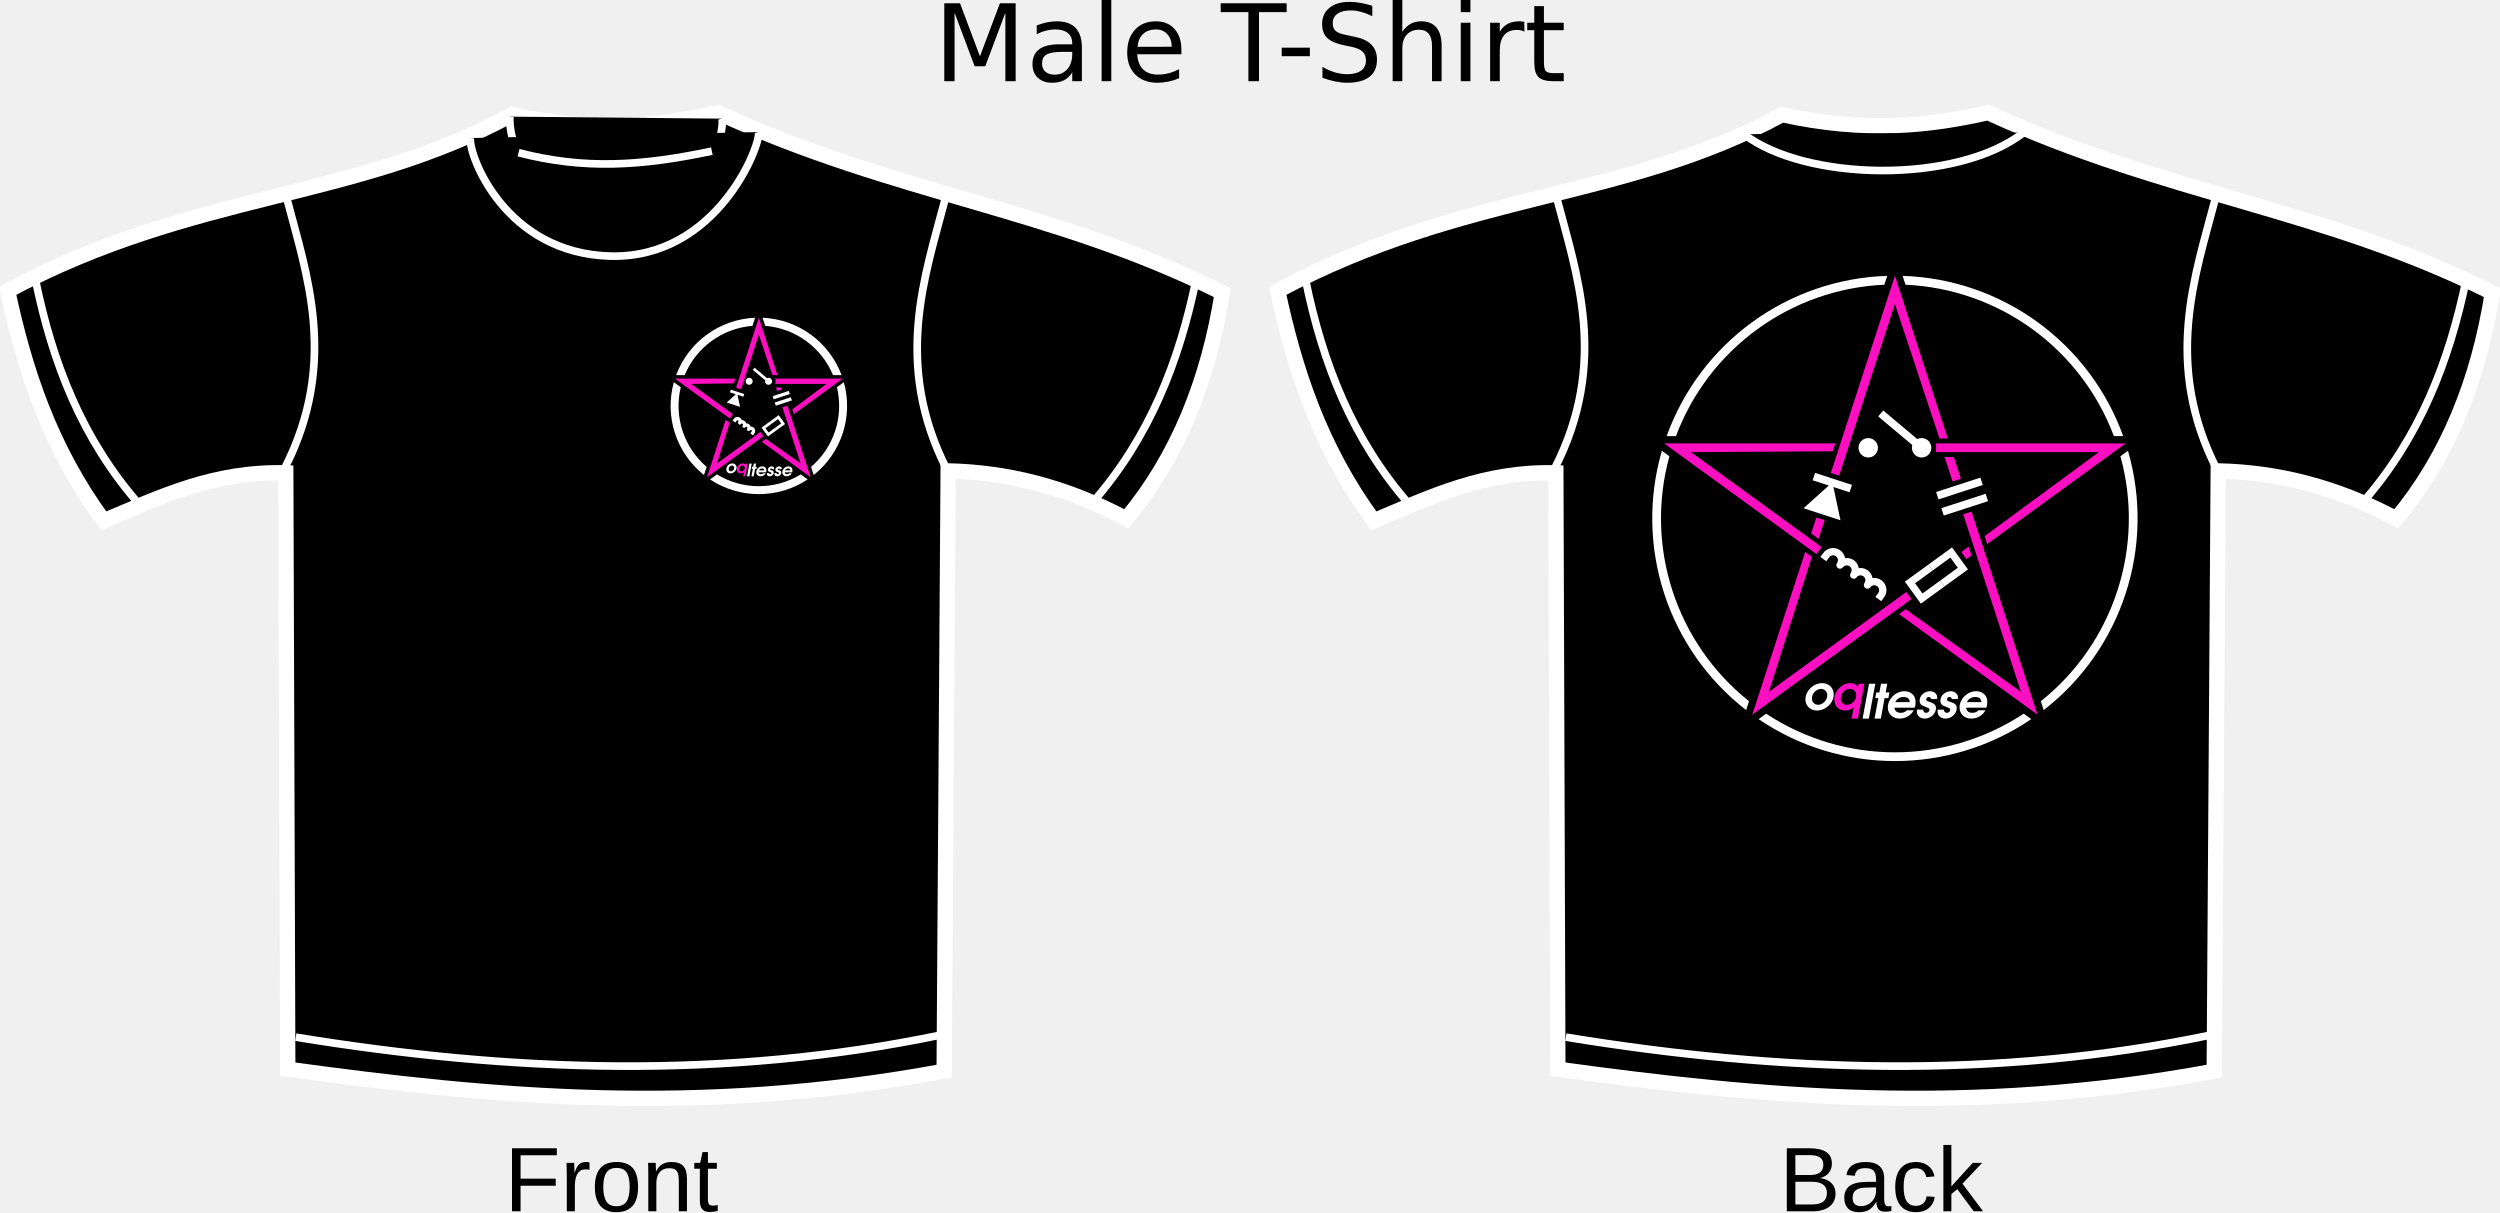
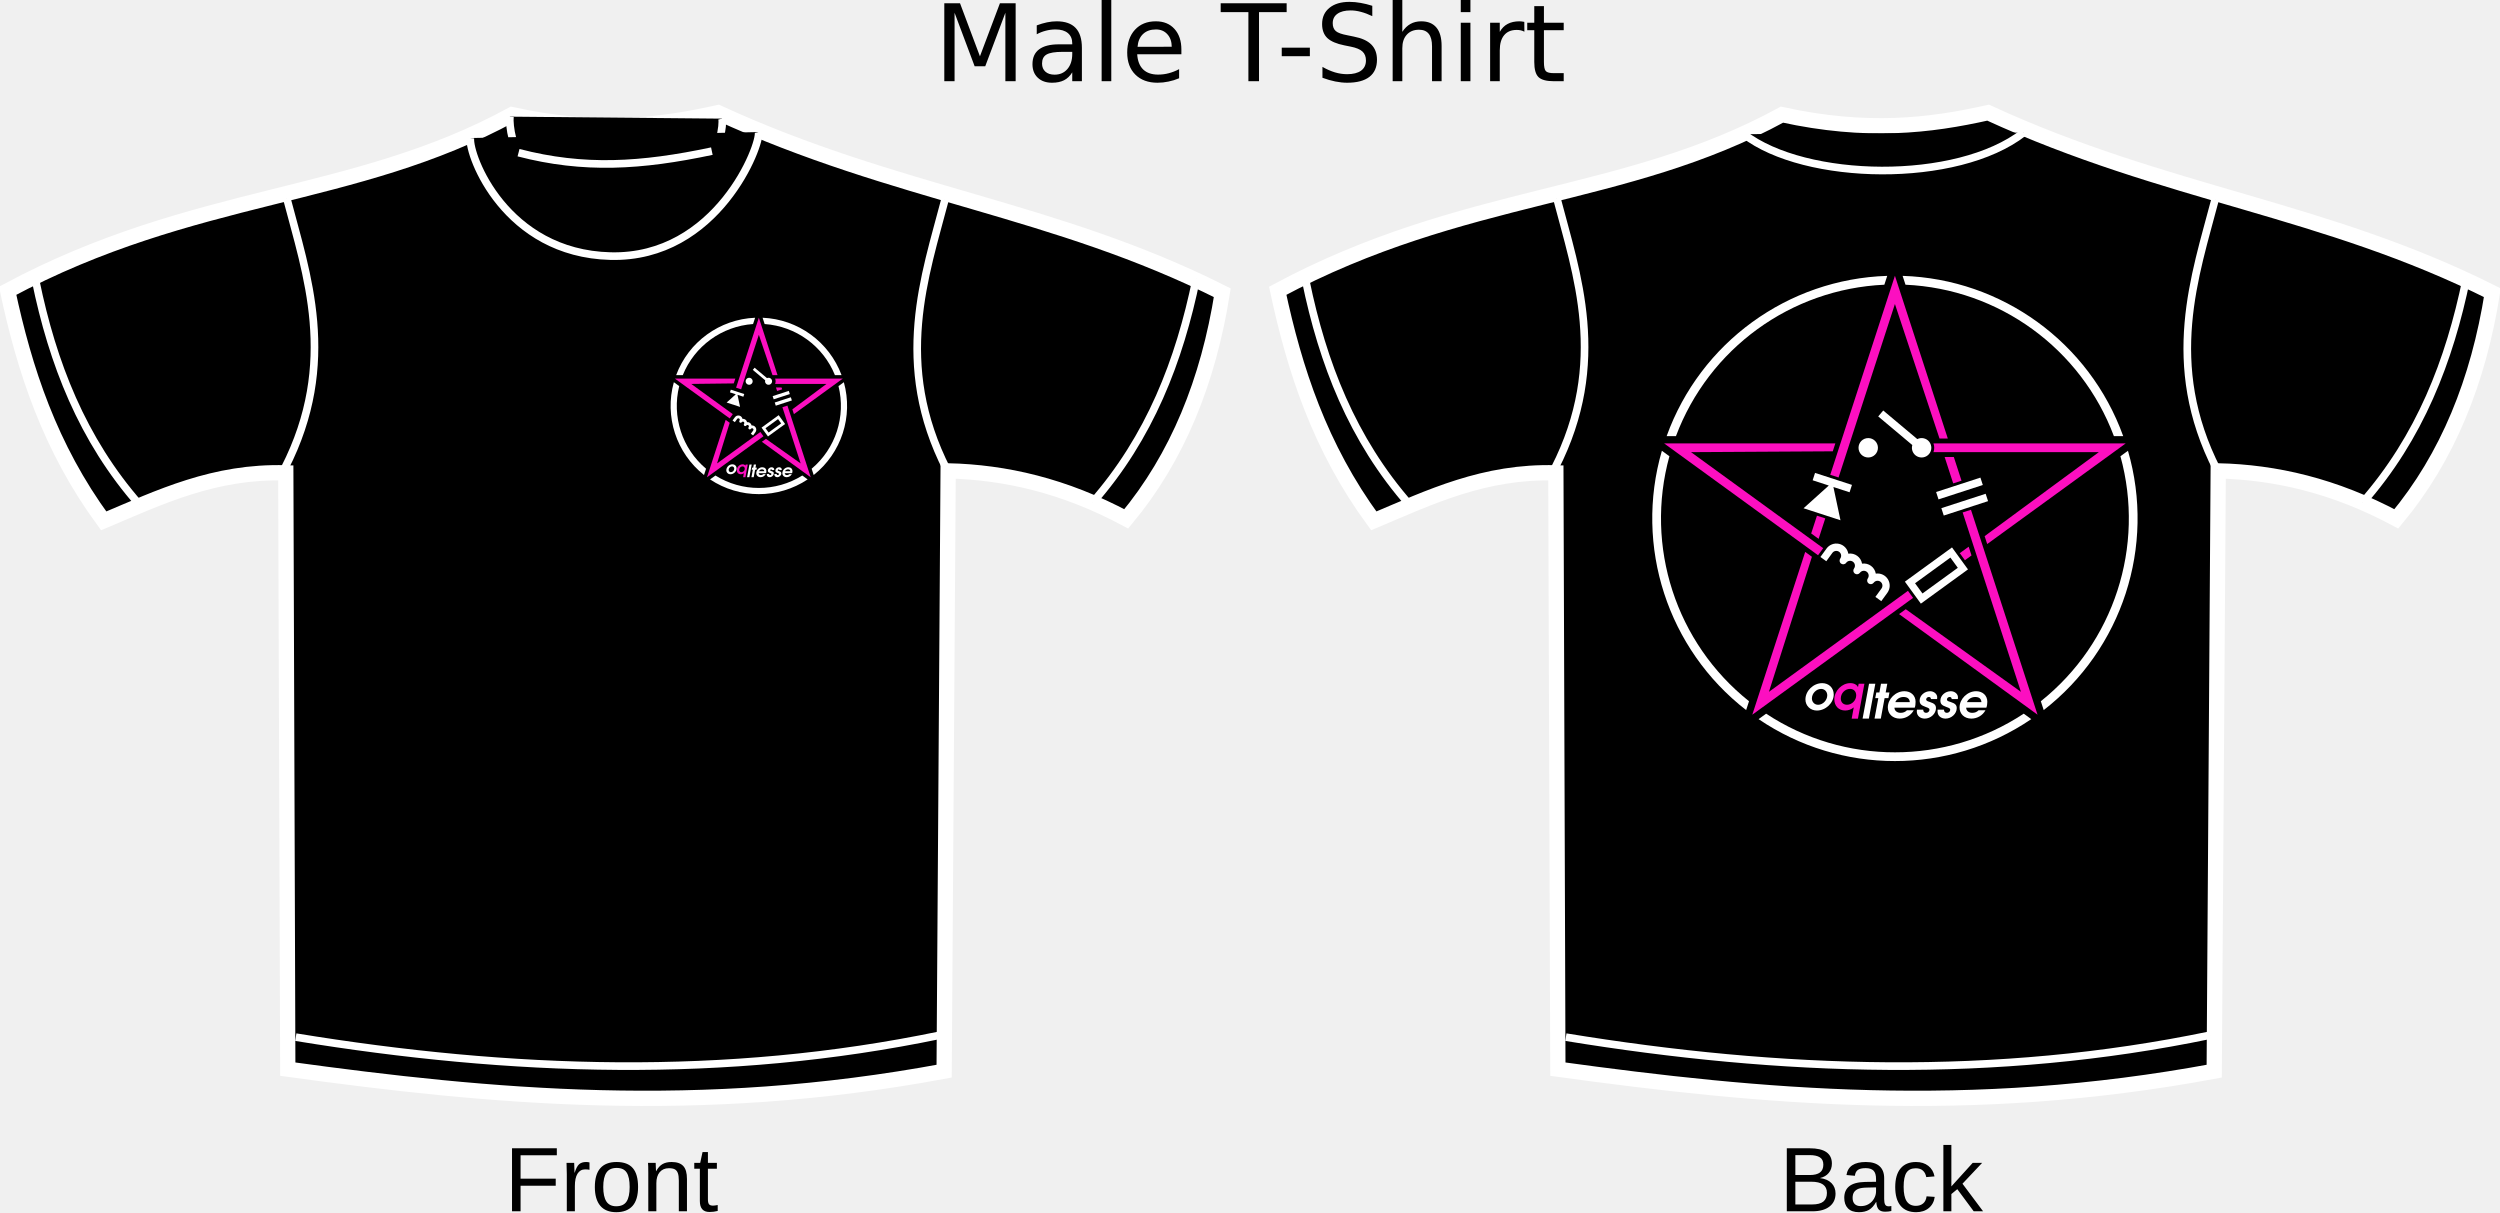
<svg xmlns="http://www.w3.org/2000/svg" width="566.646" height="274.754" id="svg2" version="1.0">
  <g id="layer1" transform="translate(-38.0448, 84.2837)">
    <g id="front" transform="matrix(1.73069, 0, 0, 1.73069, -77.2431, -1005.6)" style="stroke: rgb(255, 255, 255); fill: rgb(0, 255, 255); fill-opacity: 1;">
      <path id="path2427" d="M 67.614,570.417 C 92.082,557.317 112.97,558.643 133.655,547.355 C 144.752,549.786 153.012,548.814 160.648,547.093 C 184.077,557.88 204.677,559.609 226.69,570.679 C 224.86,582.239 220.831,592.227 214.11,600.293 C 205.957,595.923 198.242,594.187 190.786,594.004 L 190.262,672.624 C 158.141,678.607 130.915,676.022 104.303,672.362 L 104.041,594.266 C 94.671,593.993 87.541,597.456 80.193,600.555 C 73.126,590.92 69.824,580.747 67.614,570.417 z" style="fill: rgb(0, 0, 0); fill-rule: evenodd; stroke: rgb(255, 255, 255); stroke-width: 2; stroke-linecap: butt; stroke-linejoin: miter; stroke-miterlimit: 4; stroke-dasharray: none; stroke-opacity: 1; fill-opacity: 1;" />
      <path id="path3199" d="M 71.283,569.107 C 73.497,579.856 77.366,589.894 84.91,598.459" style="fill: rgb(0, 0, 0); fill-rule: evenodd; stroke: rgb(255, 255, 255); stroke-width: 1px; stroke-linecap: butt; stroke-linejoin: miter; stroke-opacity: 1; fill-opacity: 1;" />
      <path id="path3203" d="M 105.352,668.169 C 133.48,672.774 161.609,673.762 189.738,667.907" style="fill: rgb(0, 0, 0); fill-rule: evenodd; stroke: rgb(255, 255, 255); stroke-width: 1px; stroke-linecap: butt; stroke-linejoin: miter; stroke-opacity: 1; fill-opacity: 1;" />
      <path id="path3205" d="M 133.393,547.617 C 133.165,549.942 135.085,560.35 147.283,560.983 C 159.219,561.602 161.558,549.447 161.172,547.879" style="fill: rgb(0, 0, 0); fill-rule: evenodd; stroke: rgb(255, 255, 255); stroke-width: 1px; stroke-linecap: butt; stroke-linejoin: miter; stroke-opacity: 1; fill-opacity: 1;" />
      <path style="fill: rgb(0, 0, 0); fill-rule: evenodd; stroke: rgb(255, 255, 255); stroke-width: 1px; stroke-linecap: butt; stroke-linejoin: miter; stroke-opacity: 1; fill-opacity: 1;" d="M 128.212,550.419 C 127.984,552.743 132.786,565.53 146.557,565.881 C 160.589,566.238 166.335,551.2 165.95,549.632" id="path3207" />
      <path id="path3209" d="M 134.523,552.335 C 143.061,554.568 150.605,554.089 159.841,552.133" style="fill: rgb(0, 0, 0); fill-rule: evenodd; stroke: rgb(255, 255, 255); stroke-width: 1px; stroke-linecap: butt; stroke-linejoin: miter; stroke-opacity: 1; fill-opacity: 1;" />
      <path id="path3213" d="M 104.162,558.281 C 106.738,568.166 111,579.77 103.9,593.66" style="fill: rgb(0, 0, 0); fill-rule: evenodd; stroke: rgb(255, 255, 255); stroke-width: 1px; stroke-linecap: butt; stroke-linejoin: miter; stroke-opacity: 1; fill-opacity: 1;" />
      <path style="fill: rgb(0, 0, 0); fill-rule: evenodd; stroke: rgb(255, 255, 255); stroke-width: 1px; stroke-linecap: butt; stroke-linejoin: miter; stroke-opacity: 1; fill-opacity: 1;" d="M 190.375,558.483 C 187.799,568.368 183.537,579.972 190.637,593.862" id="path3215" />
      <path style="fill: rgb(0, 0, 0); fill-rule: evenodd; stroke: rgb(255, 255, 255); stroke-width: 1px; stroke-linecap: butt; stroke-linejoin: miter; stroke-opacity: 1; fill-opacity: 1;" d="M 223.283,568.845 C 221.068,579.593 217.199,589.632 209.655,598.197" id="path3217" />
    </g>
    <g transform="matrix(1.73069, 0, 0, 1.73069, 210.631, -1005.6)" id="back" style="stroke: rgb(255, 255, 255); fill: rgb(0, 0, 0); fill-opacity: 1;">
      <path style="fill: rgb(0, 0, 0); fill-rule: evenodd; stroke: rgb(255, 255, 255); stroke-width: 2; stroke-linecap: butt; stroke-linejoin: miter; stroke-miterlimit: 4; stroke-dasharray: none; stroke-opacity: 1; fill-opacity: 1;" d="M 67.614,570.417 C 92.082,557.317 112.97,558.643 133.655,547.355 C 144.752,549.786 153.012,548.814 160.648,547.093 C 184.077,557.88 204.677,559.609 226.69,570.679 C 224.86,582.239 220.831,592.227 214.11,600.293 C 205.957,595.923 198.242,594.187 190.786,594.004 L 190.262,672.624 C 158.141,678.607 130.915,676.022 104.303,672.362 L 104.041,594.266 C 94.671,593.993 87.541,597.456 80.193,600.555 C 73.126,590.92 69.824,580.747 67.614,570.417 z" id="path3274" />
      <path style="fill: rgb(0, 0, 0); fill-rule: evenodd; stroke: rgb(255, 255, 255); stroke-width: 1px; stroke-linecap: butt; stroke-linejoin: miter; stroke-opacity: 1; fill-opacity: 1;" d="M 71.283,569.107 C 73.497,579.856 77.366,589.894 84.91,598.459" id="path3276" />
      <path style="fill: rgb(0, 0, 0); fill-rule: evenodd; stroke: rgb(255, 255, 255); stroke-width: 1px; stroke-linecap: butt; stroke-linejoin: miter; stroke-opacity: 1; fill-opacity: 1;" d="M 105.352,668.169 C 133.48,672.774 161.609,673.762 189.738,667.907" id="path3278" />
      <path style="fill: rgb(0, 0, 0); fill-rule: evenodd; stroke: rgb(255, 255, 255); stroke-width: 1px; stroke-linecap: butt; stroke-linejoin: miter; stroke-opacity: 1; fill-opacity: 1;" d="M 128.669,549.912 C 136.677,556.104 156.577,556.488 165.291,549.711" id="path3284" />
      <path style="fill: rgb(0, 0, 0); fill-rule: evenodd; stroke: rgb(255, 255, 255); stroke-width: 1px; stroke-linecap: butt; stroke-linejoin: miter; stroke-opacity: 1; fill-opacity: 1;" d="M 104.162,558.281 C 106.738,568.166 111,579.77 103.9,593.66" id="path3286" />
      <path id="path3288" d="M 190.375,558.483 C 187.799,568.368 183.537,579.972 190.637,593.862" style="fill: rgb(0, 0, 0); fill-rule: evenodd; stroke: rgb(255, 255, 255); stroke-width: 1px; stroke-linecap: butt; stroke-linejoin: miter; stroke-opacity: 1; fill-opacity: 1;" />
      <path id="path3290" d="M 223.283,568.845 C 221.068,579.593 217.199,589.632 209.655,598.197" style="fill: rgb(0, 0, 0); fill-rule: evenodd; stroke: rgb(255, 255, 255); stroke-width: 1px; stroke-linecap: butt; stroke-linejoin: miter; stroke-opacity: 1; fill-opacity: 1;" />
    </g>
    <text xml:space="preserve" style="font-size: 24.23px; font-style: normal; font-weight: normal; fill: rgb(0, 0, 0); fill-opacity: 1; stroke: none; stroke-width: 1px; stroke-linecap: butt; stroke-linejoin: miter; stroke-opacity: 1; font-family: Bitstream Vera Sans;" x="249.702" y="-65.875" id="text3455">
      <tspan id="tspan3457" x="249.702" y="-65.875">Male T-Shirt</tspan>
    </text>
    <text xml:space="preserve" style="font-size: 20.768px; font-style: normal; font-variant: normal; font-weight: normal; font-stretch: normal; fill: rgb(0, 0, 0); fill-opacity: 1; stroke: none; stroke-width: 1px; stroke-linecap: butt; stroke-linejoin: miter; stroke-opacity: 1; font-family: Liberation Sans;" x="152.393" y="190.267" id="text3463">
      <tspan id="tspan3465" x="152.393" y="190.267">Front</tspan>
    </text>
    <text id="text3467" y="190.267" x="441.337" style="font-size: 20.768px; font-style: normal; font-variant: normal; font-weight: normal; font-stretch: normal; fill: rgb(0, 0, 0); fill-opacity: 1; stroke: none; stroke-width: 1px; stroke-linecap: butt; stroke-linejoin: miter; stroke-opacity: 1; font-family: Liberation Sans;" xml:space="preserve">
      <tspan y="190.267" x="441.337" id="tspan3469">Back</tspan>
    </text>
  </g>
  <style type="text/css"> 
 .symbol {stroke-width:0; fill:#fff} .outer {stroke-width:0; fill:#fff;} .main {fill:#000} .char {fill:#fff} .pentacle, .q {stroke-width:0; fill:#fc0fc0;} 
 
</style>
  <g transform="translate(152, 72) scale(0.4)" class="main">
-     <path d=" M 53.612 4.644  L 52.117 0.045  A 50,50 0 0,1 96.856,32.549  L 92.02 32.549  A 45.5,45.5 0 0,0 53.612,4.644 " class="outer" />
-     <path d=" M 94.253 39.419  L 98.165 36.577  A 50,50 0 0,1 81.076,89.17  L 79.582 84.571  A 45.5,45.5 0 0,0 94.253,39.419 " class="outer" />
-     <path d=" M 73.738 88.817  L 77.65 91.659  A 50,50 0 0,1 22.35,91.659  L 26.262 88.817  A 45.5,45.5 0 0,0 73.738,88.817 " class="outer" />
-     <path d=" M 20.418 84.571  L 18.924 89.17  A 50,50 0 0,1 1.835,36.577  L 5.747 39.419  A 45.5,45.5 0 0,0 20.418,84.571 " class="outer" />
-     <path d=" M 7.98 32.549  L 3.144 32.549  A 50,50 0 0,1 47.883,0.045  L 46.388 4.644  A 45.5,45.5 0 0,0 7.98,32.549 " class="outer" />
-     <path d="M 97.553 34.549  L 59.208 34.549  A 4,4 0 0,1 59.208 37.549  L 88.32 37.549  L 68.983 51.952  L 69.865 54.666 " class="pentacle" />
-     <path d="M 79.389 90.451  L 66.193 49.838  L 63.34 50.765  L 73.683 82.597  L 54.01 68.657  L 51.701 70.334 " class="pentacle" />
-     <path d="M 63.196 40.613  L 62.85 39.549  L 59.696 39.549  L 60.343 41.54  z" class="pentacle" />
-     <path d="M 20.611 90.451  L 52.61 67.202  L 50.846 64.775  L 26.317 82.597  L 33.495 59.579  L 31.187 57.902 " class="pentacle" />
-     <path d="M 2.447 34.549  L 33.516 57.122  L 35.279 54.695  L 11.68 37.549  L 35.79 37.263  L 36.671 34.549 " class="pentacle" />
-     <path d="M 50 0  L 37.107 39.68  L 39.96 40.607  L 50 9.708  L 57.723 32.549  L 60.576 32.549 " class="pentacle" />
-     <path d="M 35.878 57.273  A 2.5,2.5 0 0,1 40.308,58.066  A 2.5,2.5 0 0,1 42.816,59.888  A 2.5,2.5 0 0,1 45.324,61.71  A 2.5,2.5 0 0,1 47.447,65.678  L 46.703 66.703  L 45.166 65.586  L 45.91 64.561  A 0.6,0.6 0 1,0 44.939,63.856  A 0.95,0.95 0 0,1 43.402,62.739  A 0.6,0.6 0 0,0 42.431,62.034  A 0.95,0.95 0 0,1 40.894,60.917  A 0.6,0.6 0 0,0 39.923,60.212  A 0.95,0.95 0 0,1 38.386,59.095  A 0.6,0.6 0 0,0 37.415,58.389  L 36.671 59.414  L 35.134 58.297  L 35.878 57.273 " class="symbol coil" />
-     <path d="M 56.378 58.779 L 51.524 62.305 L 55.168 67.321 L 60.022 63.794 L 59.082 62.5 L 55.522 65.086 L 53.759 62.659 L 57.318 60.073  z" class="symbol resistor" />
-     <path d="M 56.378 58.779 L 61.232 55.252 L 64.876 60.268 L 60.022 63.794 L 59.082 62.5 L 62.641 59.914 L 60.878 57.487 L 57.318 60.073  z" class="symbol resistor" />
-     <path d=" M 58.997 48.076  L 59.584 49.883  L 68.714 46.916  L 68.127 45.109  z" class="symbol capacitor" />
-     <path d=" M 58.409 46.269  L 57.822 44.462  L 66.952 41.495  L 67.54 43.302  z" class="symbol capacitor" />
+     <path d=" M 53.278 3.616  L 52.117 0.045  A 50,50 0 0,1 96.856,32.549  L 93.101 32.549  A 46.5,46.5 0 0,0 53.278,3.616  z M 95.127 38.784  L 98.165 36.577  A 50,50 0 0,1 81.076,89.17  L 79.916 85.599  A 46.5,46.5 0 0,0 95.127,38.784  z M 74.612 89.452  L 77.65 91.659  A 50,50 0 0,1 22.35,91.659  L 25.388 89.452  A 46.5,46.5 0 0,0 74.612,89.452  z M 20.084 85.599  L 18.924 89.17  A 50,50 0 0,1 1.835,36.577  L 4.873 38.784  A 46.5,46.5 0 0,0 20.084,85.599  z M 6.899 32.549  L 3.144 32.549  A 50,50 0 0,1 47.883,0.045  L 46.722 3.616  A 46.5,46.5 0 0,0 6.899,32.549  z " class="outer" />
+     <path d=" M 97.553 34.549  L 59.208 34.549  A 4,4 0 0,1 59.208 37.549  L 88.32 37.549  L 68.983 51.952  L 69.865 54.666  z M 79.389 90.451  L 66.193 49.838  L 63.34 50.765  L 73.683 82.597  L 54.01 68.657  L 51.701 70.334  z M 63.196 40.613  L 62.85 39.549  L 59.696 39.549  L 60.343 41.54  z M 20.611 90.451  L 52.61 67.202  L 50.846 64.775  L 26.317 82.597  L 33.495 59.579  L 31.187 57.902  z M 2.447 34.549  L 33.475 57.092  L 35.239 54.665  L 11.68 37.549  L 35.79 37.263  L 36.671 34.549  z M 50 0  L 37.107 39.68  L 39.96 40.607  L 50 9.708  L 57.723 32.549  L 60.576 32.549  z " class="pentacle" />
+     <path d="M 36.437 56.419  A 2.4,2.4 0 0,1 40.724,57.323  A 2.4,2.4 0 0,1 43.313,59.204  A 2.4,2.4 0 0,1 45.902,61.085  A 2.4,2.4 0 0,1 48.087,64.883  L 46.743 66.732  L 45.449 65.792  L 46.792 63.942  A 0.8,0.8 0 1,0 45.498,63.002  A 0.8,0.8 0 0,1 44.203,62.062  A 0.8,0.8 0 0,0 42.909,61.121  A 0.8,0.8 0 0,1 41.615,60.181  A 0.8,0.8 0 0,0 40.32,59.24  A 0.8,0.8 0 0,1 39.026,58.3  A 0.8,0.8 0 0,0 37.731,57.359  L 36.388 59.208  L 35.093 58.268  L 36.437 56.419 " class="symbol coil" />
+     <path d=" M 56.378 58.779 L 51.524 62.305 L 55.168 67.321 L 60.022 63.794 L 59.082 62.5 L 55.522 65.086 L 53.759 62.659 L 57.318 60.073  z M 56.378 58.779 L 61.232 55.252 L 64.876 60.268 L 60.022 63.794 L 59.082 62.5 L 62.641 59.914 L 60.878 57.487 L 57.318 60.073  z" class="symbol resistor" />
+     <path d=" M 58.997 48.076  L 59.584 49.883  L 68.714 46.916  L 68.127 45.109  z M 58.409 46.269  L 57.822 44.462  L 66.952 41.495  L 67.54 43.302  z" class="symbol capacitor" />
    <path d=" M 39.352 50.569  L 37.897 43.722  L 41.226 44.803  L 41.72 43.281  L 34.112 40.809  L 33.617 42.331  L 36.946 43.413  L 31.744 48.096  z" class="symbol diode" />
-     <path d=" M 42.5 36.049  A 2,2 0 0,0 46.5,36.049  A 2,2 0 1,0 42.5,36.049  z" class="symbol switch" />
-     <path d=" M 46.559 29.591  L 53.582 35.484  A 2,2 0 1,0 54.61,34.258  L 47.588 28.366  z" class="symbol switch" />
-     <path class="char o" d=" M 35.015,82.596 C 33.186,82.596 31.56,84.183 31.56,85.964 C 31.56,87.258 32.582,88.241 33.916,88.241 C 35.745,88.241 37.39,86.674 37.39,84.932 C 37.39,83.579 36.397,82.596 35.015,82.596 M 34.792,83.784 C 35.521,83.784 36.057,84.348 36.057,85.107 C 36.057,86.11 35.152,87.054 34.178,87.054 C 33.439,87.054 32.894,86.499 32.894,85.74 C 32.894,84.718 33.799,83.784 34.792,83.784" />
-     <path class="char q" d=" M 42.527,82.717 L 42.391,83.408 C 42.264,83.155 42.177,83.058 41.963,82.912 C 41.632,82.698 41.272,82.591 40.814,82.591 C 39.072,82.591 37.515,84.177 37.515,85.939 C 37.515,87.301 38.42,88.235 39.744,88.235 C 40.405,88.235 41.048,88.002 41.515,87.593 L 41.087,89.909 L 42.381,89.909 L 43.714,82.717 L 42.527,82.717 M 40.756,83.778 C 41.515,83.778 42.021,84.313 42.021,85.121 C 42.021,86.143 41.135,87.048 40.133,87.048 C 39.345,87.048 38.848,86.542 38.848,85.744 C 38.848,84.673 39.724,83.778 40.756,83.778" />
-     <path class="char l" d=" M 43.336,89.906 L 44.63,89.906 L 45.963,82.714 L 44.669,82.714 L 43.336,89.906" />
-     <path class="char t" d=" M 45.799,89.903 L 47.093,89.903 L 47.872,85.689 L 48.651,85.689 L 48.874,84.511 L 48.096,84.511 L 48.427,82.711 L 47.132,82.711 L 46.801,84.511 L 46.169,84.511 L 45.945,85.689 L 46.578,85.689 L 45.799,89.903" />
-     <path class="char esse" d=" M 51.953,84.258 C 50.155,84.258 48.536,85.84 48.536,87.599 C 48.536,88.95 49.553,89.903 50.992,89.903 C 52.207,89.903 53.294,89.251 53.877,88.182 L 52.485,88.182 C 52.116,88.551 51.713,88.713 51.169,88.713 C 50.43,88.713 49.903,88.272 49.903,87.65 L 54.08,87.65 C 54.206,87.349 54.257,86.902 54.257,86.435 C 54.257,85.152 53.305,84.258 51.953,84.258 z M 57.244,84.258 C 56.087,84.258 55.092,85.151 55.092,86.182 C 55.092,86.862 55.39,87.168 56.333,87.498 C 56.994,87.731 57.117,87.828 57.117,88.08 C 57.117,88.42 56.803,88.713 56.434,88.713 C 56.055,88.713 55.836,88.483 55.826,88.055 L 54.535,88.055 C 54.526,88.201 54.51,88.328 54.51,88.435 C 54.51,89.3 55.183,89.903 56.155,89.903 C 57.37,89.903 58.459,88.888 58.459,87.751 C 58.459,87.11 58.142,86.787 57.218,86.486 C 56.732,86.33 56.753,86.326 56.636,86.258 C 56.52,86.19 56.434,86.086 56.434,85.979 C 56.434,85.697 56.689,85.448 56.991,85.448 C 57.263,85.448 57.411,85.596 57.421,85.878 L 58.687,85.878 C 58.706,85.732 58.712,85.596 58.712,85.498 C 58.712,84.828 58.041,84.258 57.244,84.258 z M 61.522,84.258 C 60.365,84.258 59.37,85.151 59.37,86.182 C 59.37,86.862 59.642,87.168 60.585,87.498 C 61.246,87.731 61.395,87.828 61.395,88.08 C 61.395,88.42 61.081,88.713 60.712,88.713 C 60.333,88.713 60.114,88.483 60.104,88.055 L 58.788,88.055 C 58.778,88.201 58.788,88.328 58.788,88.435 C 58.788,89.3 59.461,89.903 60.433,89.903 C 61.648,89.903 62.737,88.888 62.737,87.751 C 62.737,87.11 62.42,86.787 61.496,86.486 C 61.01,86.33 61.005,86.326 60.889,86.258 C 60.772,86.19 60.712,86.086 60.712,85.979 C 60.712,85.697 60.967,85.448 61.269,85.448 C 61.541,85.448 61.689,85.596 61.699,85.878 L 62.964,85.878 C 62.984,85.732 62.99,85.596 62.99,85.498 C 62.99,84.828 62.319,84.258 61.522,84.258 z M 66.736,84.258 C 64.938,84.258 63.319,85.84 63.319,87.599 C 63.319,88.95 64.31,89.903 65.749,89.903 C 66.964,89.903 68.077,89.251 68.66,88.182 L 67.242,88.182 C 66.873,88.551 66.47,88.713 65.926,88.713 C 65.187,88.713 64.686,88.272 64.686,87.65 L 68.837,87.65 C 68.963,87.349 69.04,86.902 69.04,86.435 C 69.04,85.152 68.087,84.258 66.736,84.258 z M 51.751,85.448 C 52.577,85.448 53.028,85.811 53.067,86.511 L 50.08,86.511 C 50.333,85.879 51.002,85.448 51.751,85.448 z M 66.534,85.448 C 67.36,85.448 67.786,85.811 67.825,86.511 L 64.838,86.511 C 65.09,85.879 65.785,85.448 66.534,85.448 z" />
+     <path d=" M 42.5 36.049  A 2,2 0 0,0 46.5,36.049  A 2,2 0 1,0 42.5,36.049  z M 46.559 29.591  L 53.582 35.484  A 2,2 0 1,0 54.61,34.258  L 47.588 28.366  z" class="symbol switch" />
+     <path class="char o" d=" M 35.015,83.096 C 33.186,83.096 31.56,84.683 31.56,86.464 C 31.56,87.758 32.582,88.741 33.916,88.741 C 35.745,88.741 37.39,87.174 37.39,85.432 C 37.39,84.079 36.397,83.096 35.015,83.096 M 34.792,84.284 C 35.521,84.284 36.057,84.848 36.057,85.607 C 36.057,86.61 35.152,87.554 34.178,87.554 C 33.439,87.554 32.894,86.999 32.894,86.24 C 32.894,85.218 33.799,84.284 34.792,84.284" />
+     <path class="char q" d=" M 42.527,83.217 L 42.391,83.908 C 42.264,83.655 42.177,83.558 41.963,83.412 C 41.632,83.198 41.272,83.091 40.814,83.091 C 39.072,83.091 37.515,84.677 37.515,86.439 C 37.515,87.801 38.42,88.735 39.744,88.735 C 40.405,88.735 41.048,88.502 41.515,88.093 L 41.087,90.409 L 42.381,90.409 L 43.714,83.217 L 42.527,83.217 M 40.756,84.278 C 41.515,84.278 42.021,84.813 42.021,85.621 C 42.021,86.643 41.135,87.548 40.133,87.548 C 39.345,87.548 38.848,87.042 38.848,86.244 C 38.848,85.173 39.724,84.278 40.756,84.278" />
+     <path class="char l" d=" M 43.336,90.406 L 44.63,90.406 L 45.963,83.214 L 44.669,83.214 L 43.336,90.406" />
+     <path class="char t" d=" M 45.799,90.403 L 47.093,90.403 L 47.872,86.189 L 48.651,86.189 L 48.874,85.011 L 48.096,85.011 L 48.427,83.211 L 47.132,83.211 L 46.801,85.011 L 46.169,85.011 L 45.945,86.189 L 46.578,86.189 L 45.799,90.403" />
+     <path class="char esse" d=" M 51.953,84.758 C 50.155,84.758 48.536,86.34 48.536,88.099 C 48.536,89.45 49.553,90.403 50.992,90.403 C 52.207,90.403 53.294,89.751 53.877,88.682 L 52.485,88.682 C 52.116,89.051 51.713,89.213 51.169,89.213 C 50.43,89.213 49.903,88.772 49.903,88.15 L 54.08,88.15 C 54.206,87.849 54.257,87.402 54.257,86.935 C 54.257,85.652 53.305,84.758 51.953,84.758 z M 57.244,84.758 C 56.087,84.758 55.092,85.651 55.092,86.682 C 55.092,87.362 55.39,87.668 56.333,87.998 C 56.994,88.231 57.117,88.328 57.117,88.58 C 57.117,88.92 56.803,89.213 56.434,89.213 C 56.055,89.213 55.836,88.983 55.826,88.555 L 54.535,88.555 C 54.526,88.701 54.51,88.828 54.51,88.935 C 54.51,89.8 55.183,90.403 56.155,90.403 C 57.37,90.403 58.459,89.388 58.459,88.251 C 58.459,87.61 58.142,87.287 57.218,86.986 C 56.732,86.83 56.753,86.826 56.636,86.758 C 56.52,86.69 56.434,86.586 56.434,86.479 C 56.434,86.197 56.689,85.948 56.991,85.948 C 57.263,85.948 57.411,86.096 57.421,86.378 L 58.687,86.378 C 58.706,86.232 58.712,86.096 58.712,85.998 C 58.712,85.328 58.041,84.758 57.244,84.758 z M 61.522,84.758 C 60.365,84.758 59.37,85.651 59.37,86.682 C 59.37,87.362 59.642,87.668 60.585,87.998 C 61.246,88.231 61.395,88.328 61.395,88.58 C 61.395,88.92 61.081,89.213 60.712,89.213 C 60.333,89.213 60.114,88.983 60.104,88.555 L 58.788,88.555 C 58.778,88.701 58.788,88.828 58.788,88.935 C 58.788,89.8 59.461,90.403 60.433,90.403 C 61.648,90.403 62.737,89.388 62.737,88.251 C 62.737,87.61 62.42,87.287 61.496,86.986 C 61.01,86.83 61.005,86.826 60.889,86.758 C 60.772,86.69 60.712,86.586 60.712,86.479 C 60.712,86.197 60.967,85.948 61.269,85.948 C 61.541,85.948 61.689,86.096 61.699,86.378 L 62.964,86.378 C 62.984,86.232 62.99,86.096 62.99,85.998 C 62.99,85.328 62.319,84.758 61.522,84.758 z M 66.736,84.758 C 64.938,84.758 63.319,86.34 63.319,88.099 C 63.319,89.45 64.31,90.403 65.749,90.403 C 66.964,90.403 68.077,89.751 68.66,88.682 L 67.242,88.682 C 66.873,89.051 66.47,89.213 65.926,89.213 C 65.187,89.213 64.686,88.772 64.686,88.15 L 68.837,88.15 C 68.963,87.849 69.04,87.402 69.04,86.935 C 69.04,85.652 68.087,84.758 66.736,84.758 z M 51.751,85.948 C 52.577,85.948 53.028,86.311 53.067,87.011 L 50.08,87.011 C 50.333,86.379 51.002,85.948 51.751,85.948 z M 66.534,85.948 C 67.36,85.948 67.786,86.311 67.825,87.011 L 64.838,87.011 C 65.09,86.379 65.785,85.948 66.534,85.948 z" />
  </g>
  <style type="text/css"> 
 .symbol {stroke-width:0; fill:#fff} .outer {stroke-width:0; fill:#fff;} .main {fill:#000} .char {fill:#fff} .pentacle, .q {stroke-width:0; fill:#fc0fc0;} 
 
</style>
  <g transform="translate(374.5, 62.5) scale(1.1)" class="main">
-     <path d=" M 52.178 1.849  L 51.585 0.025  A 50,50 0 0,1 97.039,33.049  L 95.121 33.049  A 48.2,48.2 0 0,0 52.178,1.849 " class="outer" />
-     <path d=" M 96.467 37.192  L 98.019 36.065  A 50,50 0 0,1 80.657,89.499  L 80.064 87.675  A 48.2,48.2 0 0,0 96.467,37.192 " class="outer" />
-     <path d=" M 76.54 90.235  L 78.092 91.362  A 50,50 0 0,1 21.908,91.362  L 23.46 90.235  A 48.2,48.2 0 0,0 76.54,90.235 " class="outer" />
-     <path d=" M 19.936 87.675  L 19.343 89.499  A 50,50 0 0,1 1.981,36.065  L 3.533 37.192  A 48.2,48.2 0 0,0 19.936,87.675 " class="outer" />
-     <path d=" M 4.879 33.049  L 2.961 33.049  A 50,50 0 0,1 48.415,0.025  L 47.822 1.849  A 48.2,48.2 0 0,0 4.879,33.049 " class="outer" />
-     <path d="M 97.553 34.549  L 58.362 34.549  A 3,3 0 0,1 58.362 36.349  L 92.013 36.349  L 68.485 53.656  L 69.014 55.284 " class="pentacle" />
-     <path d="M 79.389 90.451  L 65.792 48.602  L 64.08 49.158  L 75.965 85.738  L 52.236 68.71  L 50.851 69.716 " class="pentacle" />
-     <path d="M 63.598 41.849  L 62.135 37.349  L 60.243 37.349  L 61.886 42.405  z" class="pentacle" />
-     <path d="M 20.611 90.451  L 53.419 66.614  L 52.361 65.158  L 24.035 85.738  L 32.896 57.908  L 31.512 56.902 " class="pentacle" />
-     <path d="M 64.745 58.386  L 65.782 57.632  L 65.197 55.832  L 63.687 56.929  z" class="pentacle" />
-     <path d="M 2.447 34.549  L 33.839 57.357  L 34.897 55.901  L 7.987 36.349  L 37.194 36.177  L 37.723 34.549 " class="pentacle" />
-     <path d="M 50 0  L 36.798 40.631  L 38.51 41.187  L 50 5.825  L 59.189 33.549  L 60.901 33.549 " class="pentacle" />
-     <path d="M 33.812 49.82  L 32.746 53.102  L 34.277 54.214  L 35.524 50.376  z" class="pentacle" />
-     <path d="M 35.236 57.136  A 2.5,2.5 0 0,1 39.724,58.189  A 2.5,2.5 0 0,1 42.555,60.247  A 2.5,2.5 0 0,1 45.387,62.304  A 2.5,2.5 0 0,1 47.776,66.246  L 47.188 67.055  L 45.975 66.174  L 46.562 65.365  A 1,1 0 1,0 44.944,64.189  A 0.75,0.75 0 0,1 43.731,63.307  A 1,1 0 0,0 42.113,62.132  A 0.75,0.75 0 0,1 40.899,61.25  A 1,1 0 0,0 39.281,60.075  A 0.75,0.75 0 0,1 38.068,59.193  A 1,1 0 0,0 36.45,58.017  L 35.862 58.826  L 34.648 57.945  L 35.236 57.136 " class="symbol coil" />
-     <path d="M 56.907 59.507 L 52.053 63.033 L 55.344 67.564 L 60.199 64.037 L 59.317 62.824 L 55.676 65.469 L 54.148 63.365 L 57.789 60.72  z" class="symbol resistor" />
-     <path d="M 56.907 59.507 L 61.761 55.98 L 65.053 60.51 L 60.199 64.037 L 59.317 62.824 L 62.957 60.179 L 61.429 58.075 L 57.789 60.72  z" class="symbol resistor" />
-     <path d=" M 59.567 47.89  L 60.062 49.412  L 69.192 46.445  L 68.697 44.924  z" class="symbol capacitor" />
-     <path d=" M 58.98 46.083  L 58.486 44.562  L 67.616 41.595  L 68.11 43.117  z" class="symbol capacitor" />
+     <path d=" M 52.178 1.849  L 51.585 0.025  A 50,50 0 0,1 97.039,33.049  L 95.121 33.049  A 48.2,48.2 0 0,0 52.178,1.849  z M 96.467 37.192  L 98.019 36.065  A 50,50 0 0,1 80.657,89.499  L 80.064 87.675  A 48.2,48.2 0 0,0 96.467,37.192  z M 76.54 90.235  L 78.092 91.362  A 50,50 0 0,1 21.908,91.362  L 23.46 90.235  A 48.2,48.2 0 0,0 76.54,90.235  z M 19.936 87.675  L 19.343 89.499  A 50,50 0 0,1 1.981,36.065  L 3.533 37.192  A 48.2,48.2 0 0,0 19.936,87.675  z M 4.879 33.049  L 2.961 33.049  A 50,50 0 0,1 48.415,0.025  L 47.822 1.849  A 48.2,48.2 0 0,0 4.879,33.049  z " class="outer" />
+     <path d=" M 97.553 34.549  L 57.939 34.549  A 2.6,2.6 0 0,1 57.939 36.349  L 92.013 36.349  L 68.485 53.656  L 69.014 55.284  z M 79.389 90.451  L 65.668 48.221  L 63.956 48.777  L 75.965 85.738  L 52.236 68.71  L 50.851 69.716  z M 63.721 42.23  L 62.135 37.349  L 60.243 37.349  L 62.009 42.786  z M 20.611 90.451  L 53.742 66.379  L 52.684 64.923  L 24.035 85.738  L 32.896 57.908  L 31.512 56.902  z M 64.421 58.621  L 65.782 57.632  L 65.197 55.832  L 63.363 57.164  z M 2.447 34.549  L 34.163 57.592  L 35.221 56.136  L 7.987 36.349  L 37.194 36.177  L 37.723 34.549  z M 50 0  L 36.675 41.011  L 38.387 41.567  L 50 5.825  L 59.189 33.549  L 60.901 33.549  z M 33.936 49.44  L 32.746 53.102  L 34.277 54.214  L 35.648 49.996  z " class="pentacle" />
+     <path d="M 35.908 56.211  A 2.5,2.5 0 0,1 40.396,57.265  A 2.5,2.5 0 0,1 43.227,59.322  A 2.5,2.5 0 0,1 46.059,61.379  A 2.5,2.5 0 0,1 48.448,65.322  L 47.188 67.055  L 45.975 66.174  L 47.234 64.44  A 1,1 0 1,0 45.616,63.264  A 0.75,0.75 0 0,1 44.403,62.383  A 1,1 0 0,0 42.785,61.207  A 0.75,0.75 0 0,1 41.571,60.326  A 1,1 0 0,0 39.953,59.15  A 0.75,0.75 0 0,1 38.739,58.268  A 1,1 0 0,0 37.121,57.093  L 35.862 58.826  L 34.648 57.945  L 35.908 56.211 " class="symbol coil" />
+     <path d=" M 56.907 59.507 L 52.053 63.033 L 55.344 67.564 L 60.199 64.037 L 59.317 62.824 L 55.676 65.469 L 54.148 63.365 L 57.789 60.72  z M 56.907 59.507 L 61.761 55.98 L 65.053 60.51 L 60.199 64.037 L 59.317 62.824 L 62.957 60.179 L 61.429 58.075 L 57.789 60.72  z" class="symbol resistor" />
+     <path d=" M 59.567 47.89  L 60.062 49.412  L 69.192 46.445  L 68.697 44.924  z M 58.98 46.083  L 58.486 44.562  L 67.616 41.595  L 68.11 43.117  z" class="symbol capacitor" />
    <path d=" M 38.782 50.383  L 37.326 43.536  L 40.655 44.618  L 41.149 43.096  L 33.541 40.624  L 33.047 42.146  L 36.375 43.227  L 31.173 47.911  z" class="symbol diode" />
-     <path d=" M 42.5 35.449  A 2,2 0 0,0 46.5,35.449  A 2,2 0 1,0 42.5,35.449  z" class="symbol switch" />
-     <path d=" M 46.559 28.991  L 53.582 34.884  A 2,2 0 1,0 54.61,33.658  L 47.588 27.766  z" class="symbol switch" />
+     <path d=" M 42.5 35.449  A 2,2 0 0,0 46.5,35.449  A 2,2 0 1,0 42.5,35.449  z M 46.559 28.991  L 53.582 34.884  A 2,2 0 1,0 54.61,33.658  L 47.588 27.766  z" class="symbol switch" />
    <path class="char o" d=" M 35.015,83.946 C 33.186,83.946 31.56,85.533 31.56,87.314 C 31.56,88.608 32.582,89.591 33.916,89.591 C 35.745,89.591 37.39,88.024 37.39,86.282 C 37.39,84.929 36.397,83.946 35.015,83.946 M 34.792,85.134 C 35.521,85.134 36.057,85.698 36.057,86.457 C 36.057,87.46 35.152,88.404 34.178,88.404 C 33.439,88.404 32.894,87.849 32.894,87.09 C 32.894,86.068 33.799,85.134 34.792,85.134" />
    <path class="char q" d=" M 42.527,84.067 L 42.391,84.758 C 42.264,84.505 42.177,84.408 41.963,84.262 C 41.632,84.048 41.272,83.941 40.814,83.941 C 39.072,83.941 37.515,85.527 37.515,87.289 C 37.515,88.651 38.42,89.585 39.744,89.585 C 40.405,89.585 41.048,89.352 41.515,88.943 L 41.087,91.259 L 42.381,91.259 L 43.714,84.067 L 42.527,84.067 M 40.756,85.128 C 41.515,85.128 42.021,85.663 42.021,86.471 C 42.021,87.493 41.135,88.398 40.133,88.398 C 39.345,88.398 38.848,87.892 38.848,87.094 C 38.848,86.023 39.724,85.128 40.756,85.128" />
    <path class="char l" d=" M 43.336,91.256 L 44.63,91.256 L 45.963,84.064 L 44.669,84.064 L 43.336,91.256" />
    <path class="char t" d=" M 45.799,91.253 L 47.093,91.253 L 47.872,87.039 L 48.651,87.039 L 48.874,85.861 L 48.096,85.861 L 48.427,84.061 L 47.132,84.061 L 46.801,85.861 L 46.169,85.861 L 45.945,87.039 L 46.578,87.039 L 45.799,91.253" />
    <path class="char esse" d=" M 51.953,85.608 C 50.155,85.608 48.536,87.19 48.536,88.949 C 48.536,90.3 49.553,91.253 50.992,91.253 C 52.207,91.253 53.294,90.601 53.877,89.532 L 52.485,89.532 C 52.116,89.901 51.713,90.063 51.169,90.063 C 50.43,90.063 49.903,89.622 49.903,89 L 54.08,89 C 54.206,88.699 54.257,88.252 54.257,87.785 C 54.257,86.502 53.305,85.608 51.953,85.608 z M 57.244,85.608 C 56.087,85.608 55.092,86.501 55.092,87.532 C 55.092,88.212 55.39,88.518 56.333,88.848 C 56.994,89.081 57.117,89.178 57.117,89.43 C 57.117,89.77 56.803,90.063 56.434,90.063 C 56.055,90.063 55.836,89.833 55.826,89.405 L 54.535,89.405 C 54.526,89.551 54.51,89.678 54.51,89.785 C 54.51,90.65 55.183,91.253 56.155,91.253 C 57.37,91.253 58.459,90.238 58.459,89.101 C 58.459,88.46 58.142,88.137 57.218,87.836 C 56.732,87.68 56.753,87.676 56.636,87.608 C 56.52,87.54 56.434,87.436 56.434,87.329 C 56.434,87.047 56.689,86.798 56.991,86.798 C 57.263,86.798 57.411,86.946 57.421,87.228 L 58.687,87.228 C 58.706,87.082 58.712,86.946 58.712,86.848 C 58.712,86.178 58.041,85.608 57.244,85.608 z M 61.522,85.608 C 60.365,85.608 59.37,86.501 59.37,87.532 C 59.37,88.212 59.642,88.518 60.585,88.848 C 61.246,89.081 61.395,89.178 61.395,89.43 C 61.395,89.77 61.081,90.063 60.712,90.063 C 60.333,90.063 60.114,89.833 60.104,89.405 L 58.788,89.405 C 58.778,89.551 58.788,89.678 58.788,89.785 C 58.788,90.65 59.461,91.253 60.433,91.253 C 61.648,91.253 62.737,90.238 62.737,89.101 C 62.737,88.46 62.42,88.137 61.496,87.836 C 61.01,87.68 61.005,87.676 60.889,87.608 C 60.772,87.54 60.712,87.436 60.712,87.329 C 60.712,87.047 60.967,86.798 61.269,86.798 C 61.541,86.798 61.689,86.946 61.699,87.228 L 62.964,87.228 C 62.984,87.082 62.99,86.946 62.99,86.848 C 62.99,86.178 62.319,85.608 61.522,85.608 z M 66.736,85.608 C 64.938,85.608 63.319,87.19 63.319,88.949 C 63.319,90.3 64.31,91.253 65.749,91.253 C 66.964,91.253 68.077,90.601 68.66,89.532 L 67.242,89.532 C 66.873,89.901 66.47,90.063 65.926,90.063 C 65.187,90.063 64.686,89.622 64.686,89 L 68.837,89 C 68.963,88.699 69.04,88.252 69.04,87.785 C 69.04,86.502 68.087,85.608 66.736,85.608 z M 51.751,86.798 C 52.577,86.798 53.028,87.161 53.067,87.861 L 50.08,87.861 C 50.333,87.229 51.002,86.798 51.751,86.798 z M 66.534,86.798 C 67.36,86.798 67.786,87.161 67.825,87.861 L 64.838,87.861 C 65.09,87.229 65.785,86.798 66.534,86.798 z" />
  </g>
</svg>
